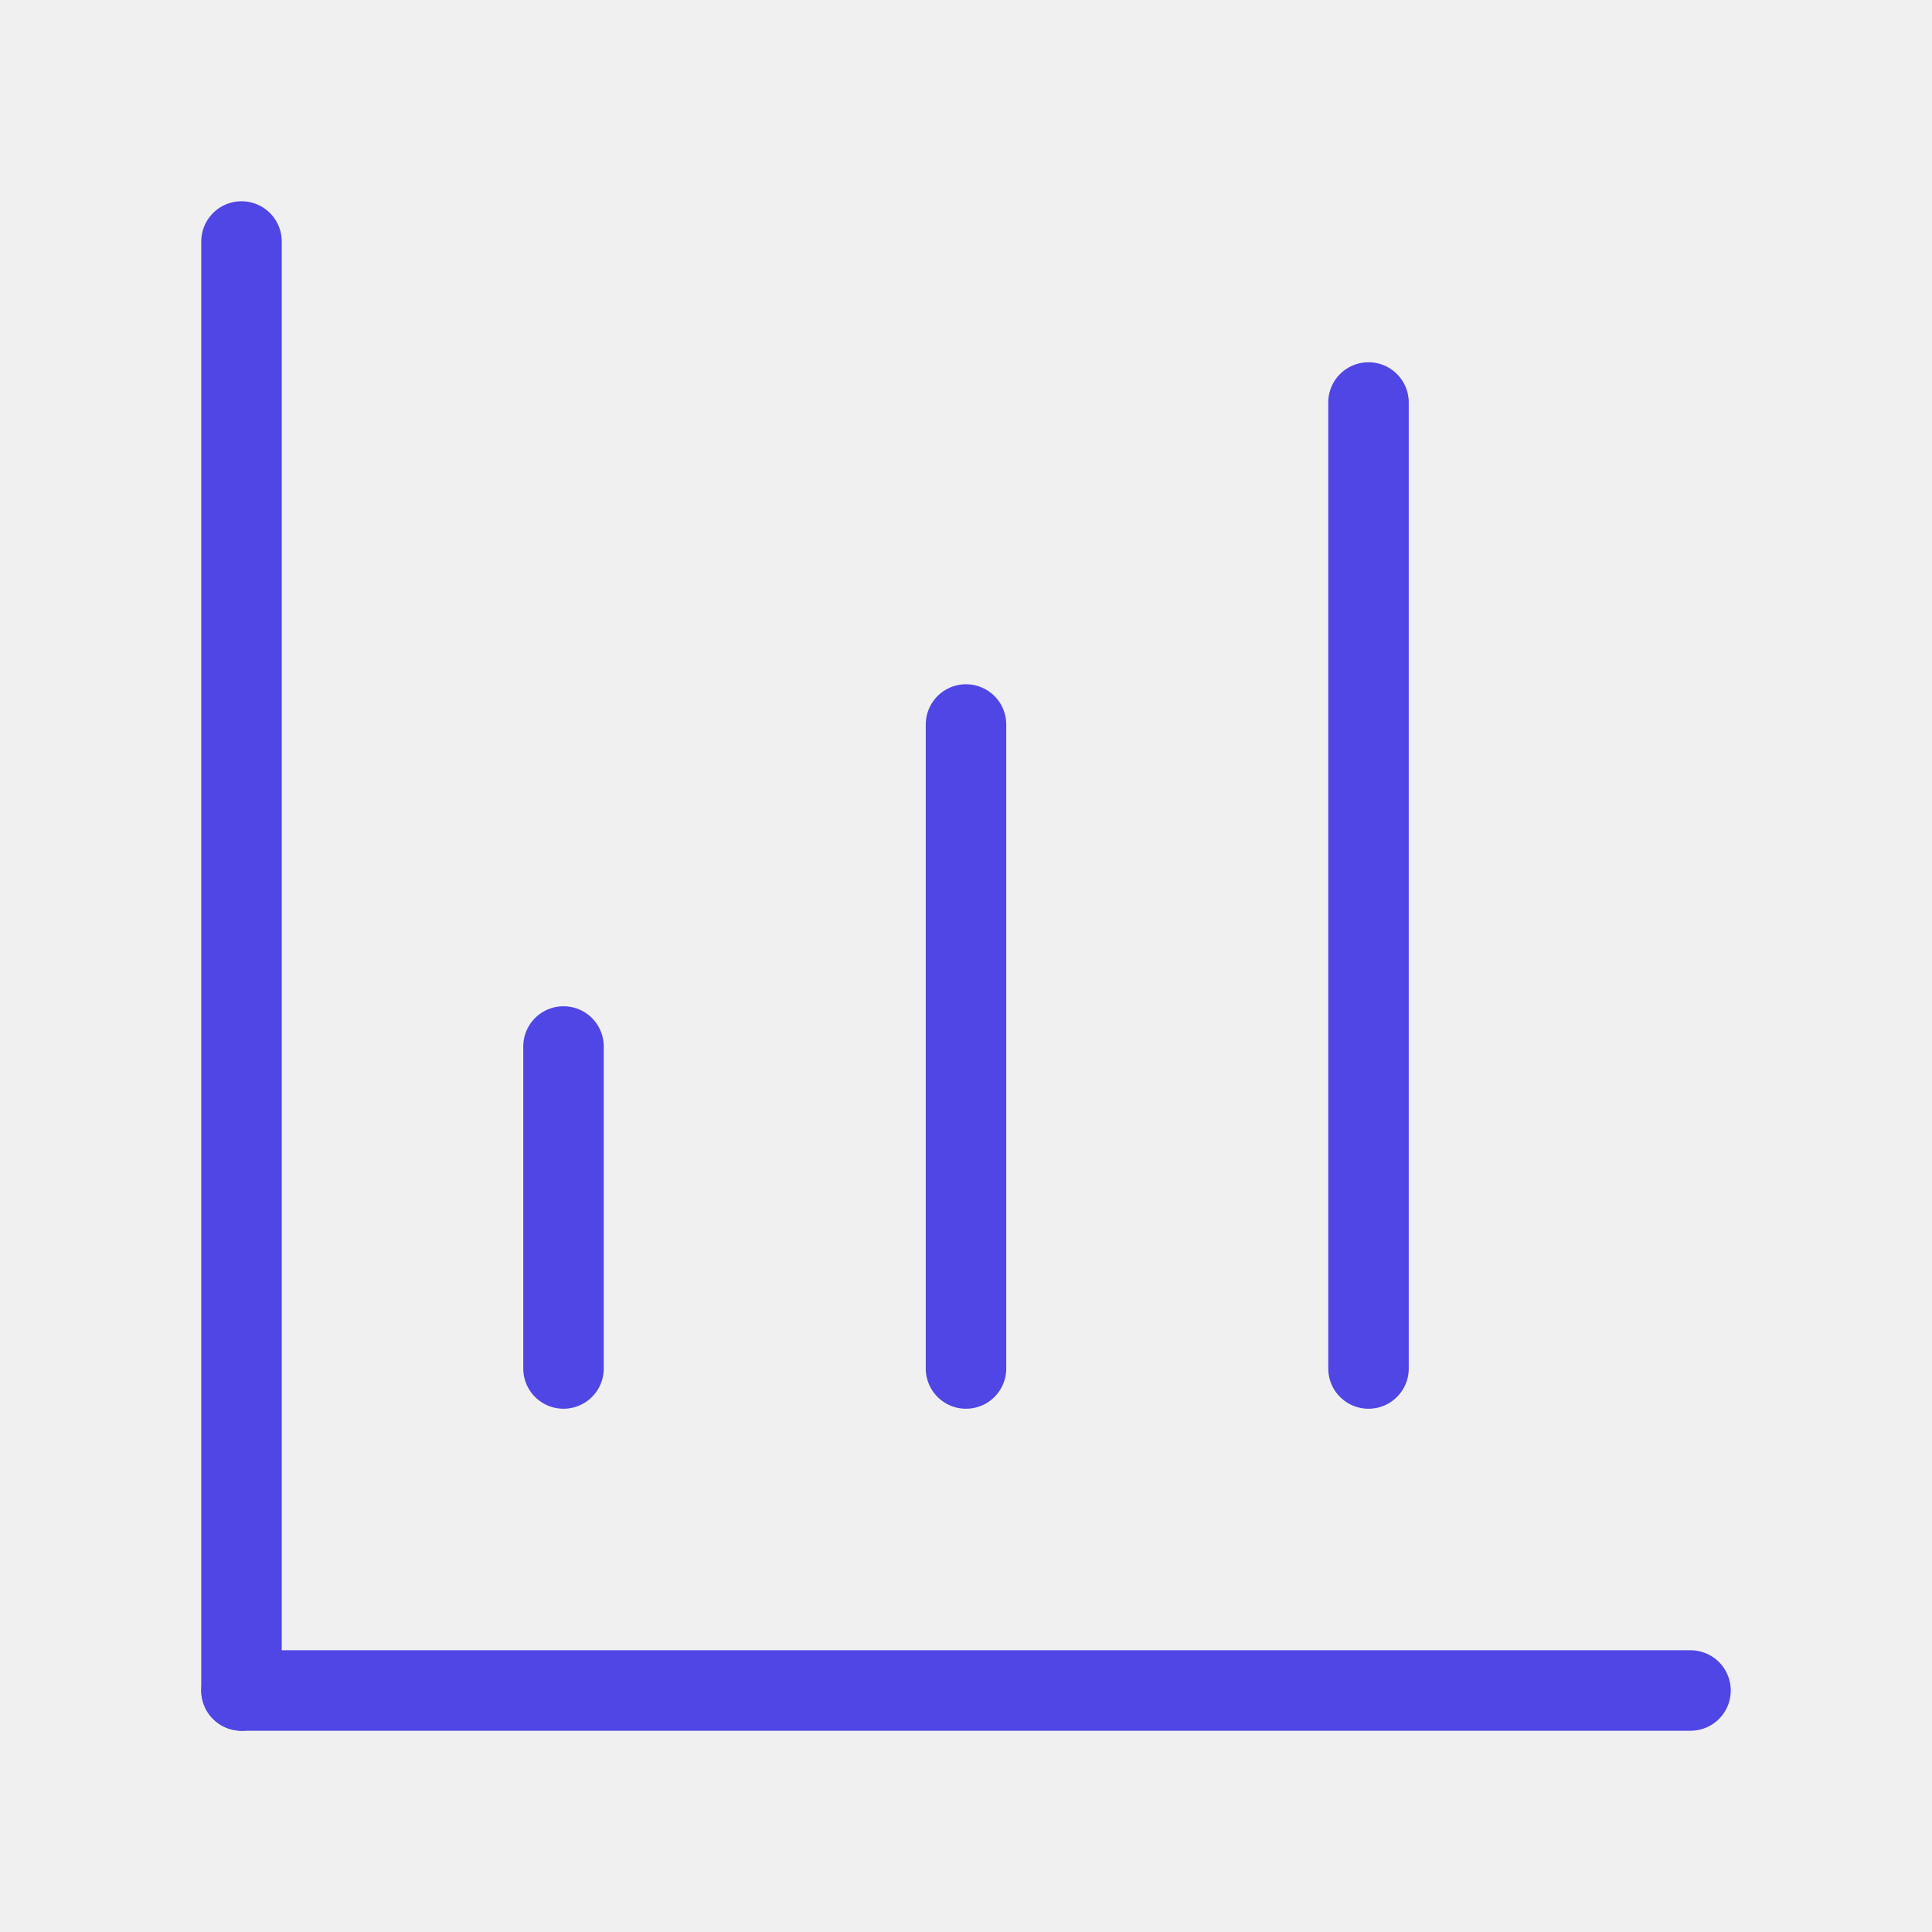
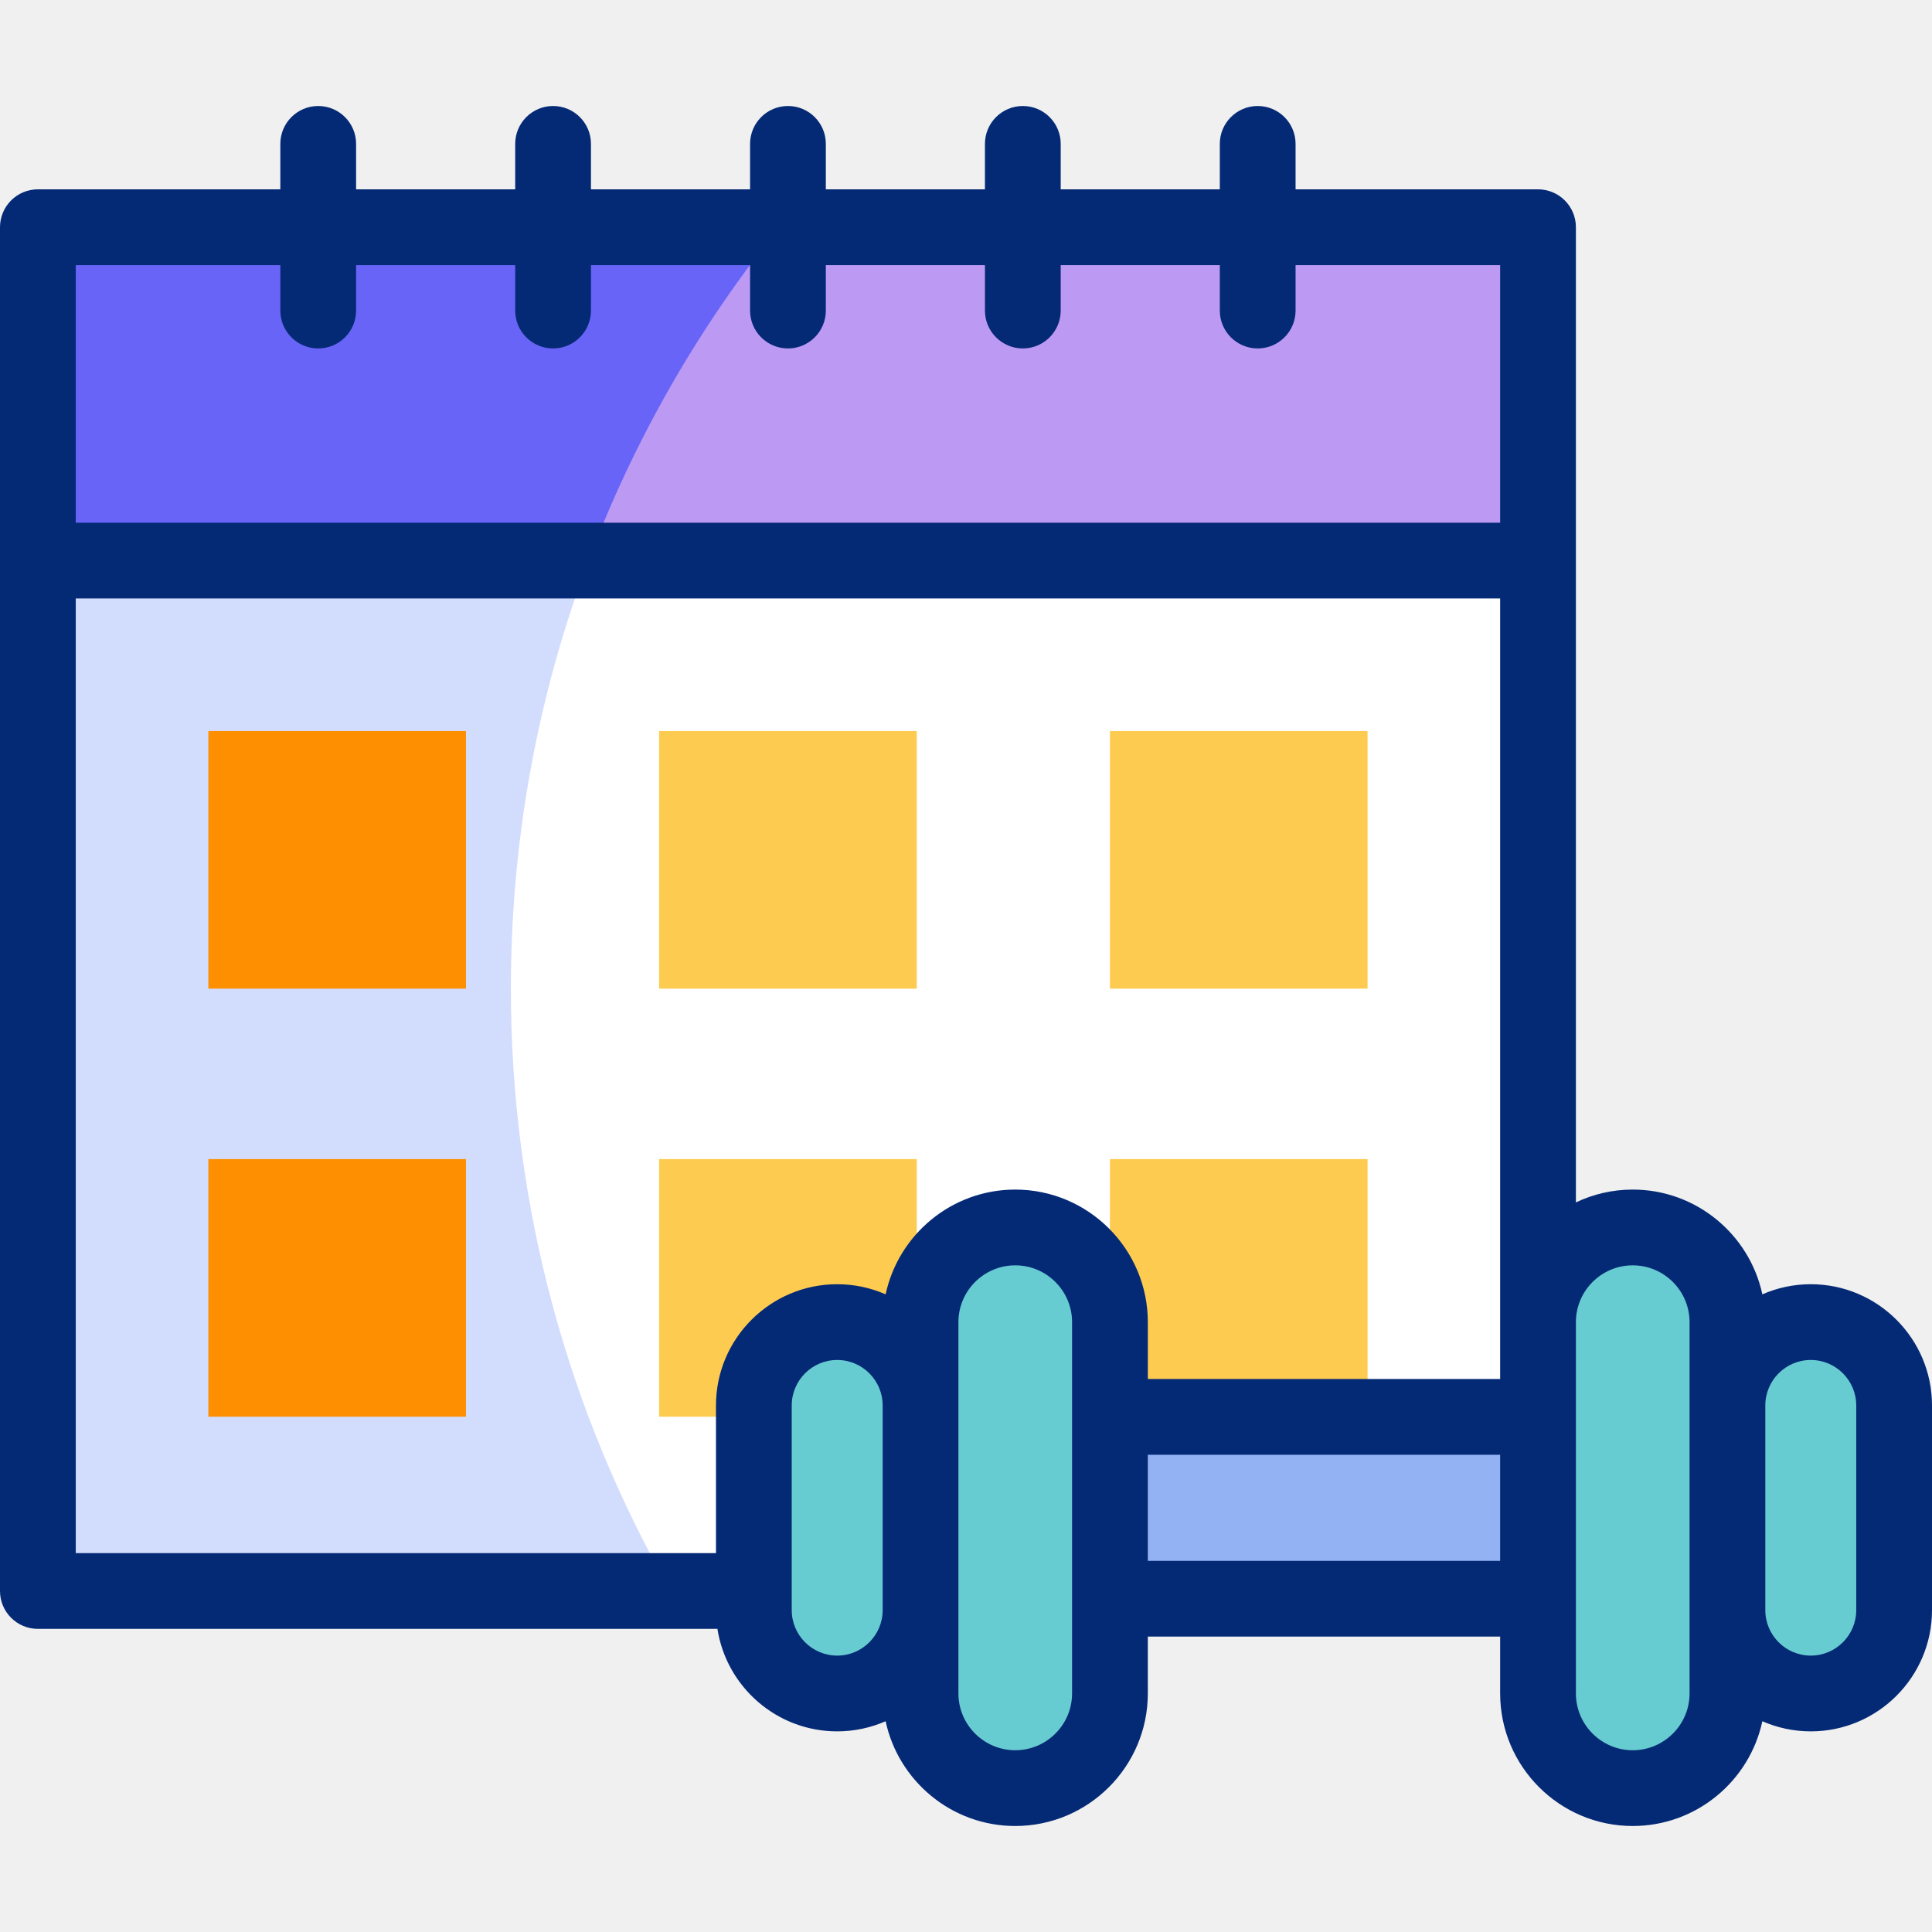
- <svg xmlns="http://www.w3.org/2000/svg" width="48" height="48" viewBox="0 0 48 48" fill="none">
-   <path d="M6 42H42" stroke="#4F46E5" stroke-width="2" stroke-linecap="round" stroke-linejoin="round" />
-   <path d="M6 6V42" stroke="#4F46E5" stroke-width="2" stroke-linecap="round" stroke-linejoin="round" />
-   <path d="M14 26V34" stroke="#4F46E5" stroke-width="2" stroke-linecap="round" stroke-linejoin="round" />
-   <path d="M24 18V34" stroke="#4F46E5" stroke-width="2" stroke-linecap="round" stroke-linejoin="round" />
-   <path d="M34 10V34" stroke="#4F46E5" stroke-width="2" stroke-linecap="round" stroke-linejoin="round" />
+ <svg xmlns="http://www.w3.org/2000/svg" id="Capa_1" enable-background="new 0 0 510 510" viewBox="0 0 510 510">
+   <g>
+     <g>
+       <path d="m10 59.981h396v360.001h-396z" fill="#fff" />
+       <path d="m134.857 260.978c0-76.11 26.537-146.011 70.839-200.997h-195.696v360.001h167.006c-26.816-46.864-42.149-101.142-42.149-159.004z" fill="#d2dcfd" />
+       <path d="m10 59.981v88l101.531-19.294 43.832 19.294h250.637v-88z" fill="#bc9af4" />
+       <path d="m205.696 59.981h-195.696v88h145.363c12.098-32.099 29.185-61.752 50.333-88z" fill="#6864f7" />
+       <path d="m55 192.977h68.001v68.001h-68.001z" fill="#fd8f01" />
+       <path d="m173.999 192.977h68.001v68.001h-68.001z" fill="#fdcb50" />
+       <path d="m292.999 192.977h68.001v68.001h-68.001z" fill="#fdcb50" />
+       <path d="m55 305.974h68.001v68.001h-68.001z" fill="#fd8f01" />
+       <path d="m173.999 305.974h68.001v68.001h-68.001z" fill="#fdcb50" />
+       <path d="m292.999 305.974h68.001v68.001h-68.001z" fill="#fdcb50" />
+       <g>
+         <path d="m431 472.019c-13.807 0-25-11.193-25-25v-98c0-13.807 11.193-25 25-25 13.807 0 25 11.193 25 25v98c0 13.807-11.193 25-25 25z" fill="#67ccd1" />
+         <path d="m478 447.038c-12.15 0-22-9.85-22-22v-54.038c0-12.15 9.85-22 22-22 12.15 0 22 9.85 22 22v54.038c0 12.15-9.85 22-22 22z" fill="#67ccd1" />
+         <path d="m292.998 374.02h113.002v48h-113.002z" fill="#93b2f4" transform="matrix(-1 0 0 -1 698.999 796.041)" />
+         <g fill="#67ccd1">
+           <path d="m267.999 472.019c13.807 0 25-11.193 25-25v-98c0-13.807-11.193-25-25-25-13.807 0-25 11.193-25 25v98c0 13.807 11.193 25 25 25z" />
+           <path d="m220.999 447.038c12.15 0 22-9.85 22-22v-54.038c0-12.15-9.85-22-22-22-12.15 0-22 9.85-22 22v54.038c0 12.15 9.85 22 22 22z" />
+         </g>
+       </g>
+     </g>
+     <path d="m478 339c-4.543 0-8.864.958-12.782 2.672-3.386-15.783-17.439-27.653-34.218-27.653-5.365 0-10.451 1.217-15 3.384v-257.422c0-5.523-4.477-10-10-10h-64v-12c0-5.523-4.477-10-10-10s-10 4.477-10 10v12h-42v-12c0-5.523-4.477-10-10-10s-10 4.477-10 10v12h-42v-12c0-5.523-4.477-10-10-10s-10 4.477-10 10v12h-42v-12c0-5.523-4.477-10-10-10s-10 4.477-10 10v12h-42v-12c0-5.523-4.477-10-10-10s-10 4.477-10 10v12h-64c-5.523 0-10 4.477-10 10v360.001c0 5.523 4.477 10 10 10h179.382c2.384 15.306 15.653 27.056 31.617 27.056 4.543 0 8.864-.958 12.782-2.672 3.386 15.782 17.439 27.653 34.218 27.653 19.299 0 35-15.701 35-35v-14.999h93.001v14.999c0 19.299 15.701 35 35 35 16.779 0 30.832-11.87 34.218-27.653 3.918 1.714 8.239 2.672 12.782 2.672 17.645 0 32-14.355 32-32v-54.038c0-17.645-14.355-32-32-32zm-404-269.019v12c0 5.523 4.477 10 10 10s10-4.477 10-10v-12h42v12c0 5.523 4.477 10 10 10s10-4.477 10-10v-12h42v12c0 5.523 4.477 10 10 10s10-4.477 10-10v-12h42v12c0 5.523 4.477 10 10 10s10-4.477 10-10v-12h42v12c0 5.523 4.477 10 10 10s10-4.477 10-10v-12h54v68h-376v-68zm158.999 355.057c0 6.617-5.383 12-12 12s-12-5.383-12-12v-54.038c0-6.617 5.383-12 12-12s12 5.383 12 12zm50 21.981c0 8.271-6.729 15-15 15s-15-6.729-15-15v-98c0-8.271 6.729-15 15-15s15 6.729 15 15zm113.001-34.998h-93.001v-28h93.001zm0-48h-93.001v-15.001c0-19.299-15.701-35-35-35-16.779 0-30.832 11.871-34.218 27.653-3.918-1.714-8.239-2.672-12.782-2.672-17.645 0-32 14.355-32 32v38.981h-168.999v-252.001h376v191.038zm50 82.998c0 8.271-6.729 15-15 15s-15-6.729-15-15v-98c0-8.271 6.729-15 15-15s15 6.729 15 15zm44-21.981c0 6.617-5.383 12-12 12s-12-5.383-12-12v-54.038c0-6.617 5.383-12 12-12s12 5.383 12 12z" fill="#052a75" />
+   </g>
+   <g />
+   <g />
+   <g />
+   <g />
+   <g />
+   <g />
+   <g />
+   <g />
+   <g />
+   <g />
+   <g />
+   <g />
+   <g />
+   <g />
+   <g />
</svg>
